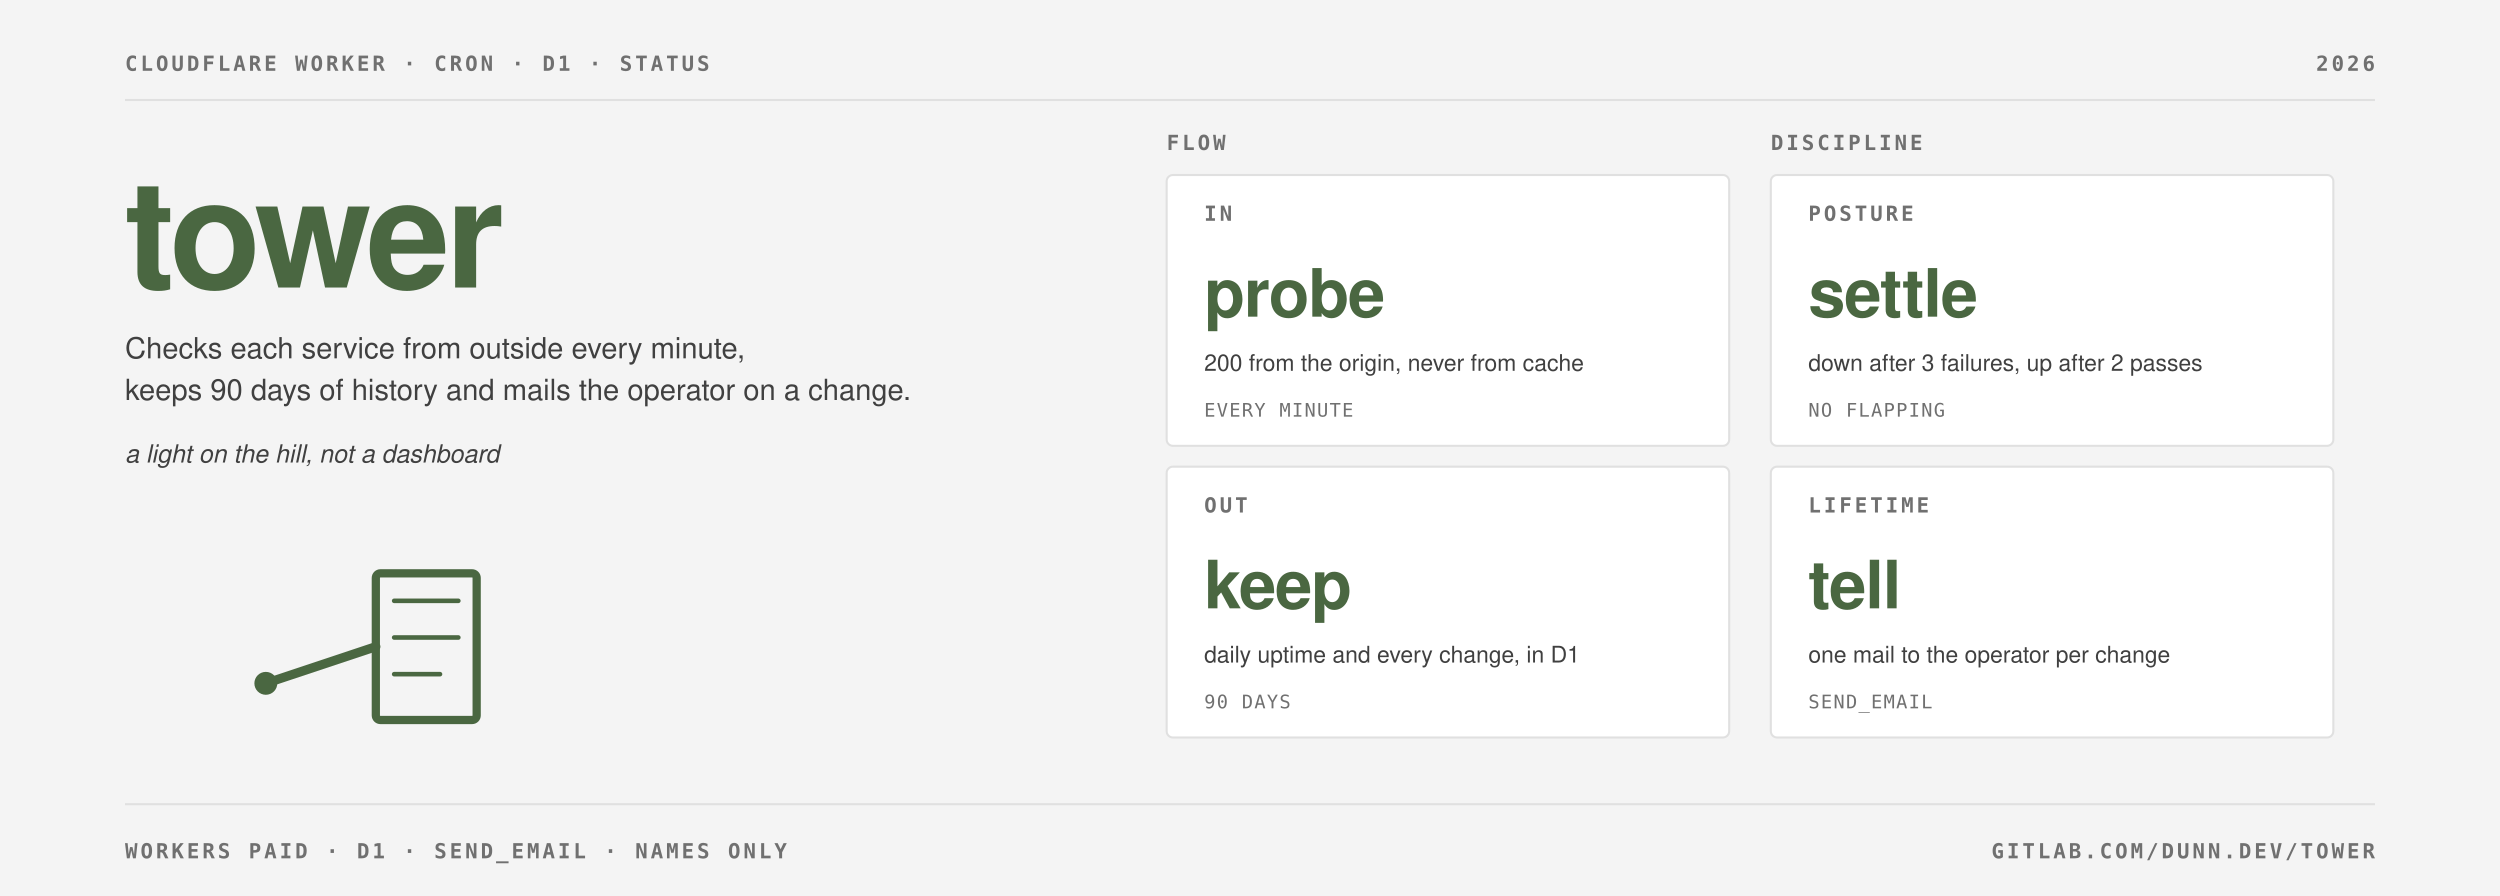
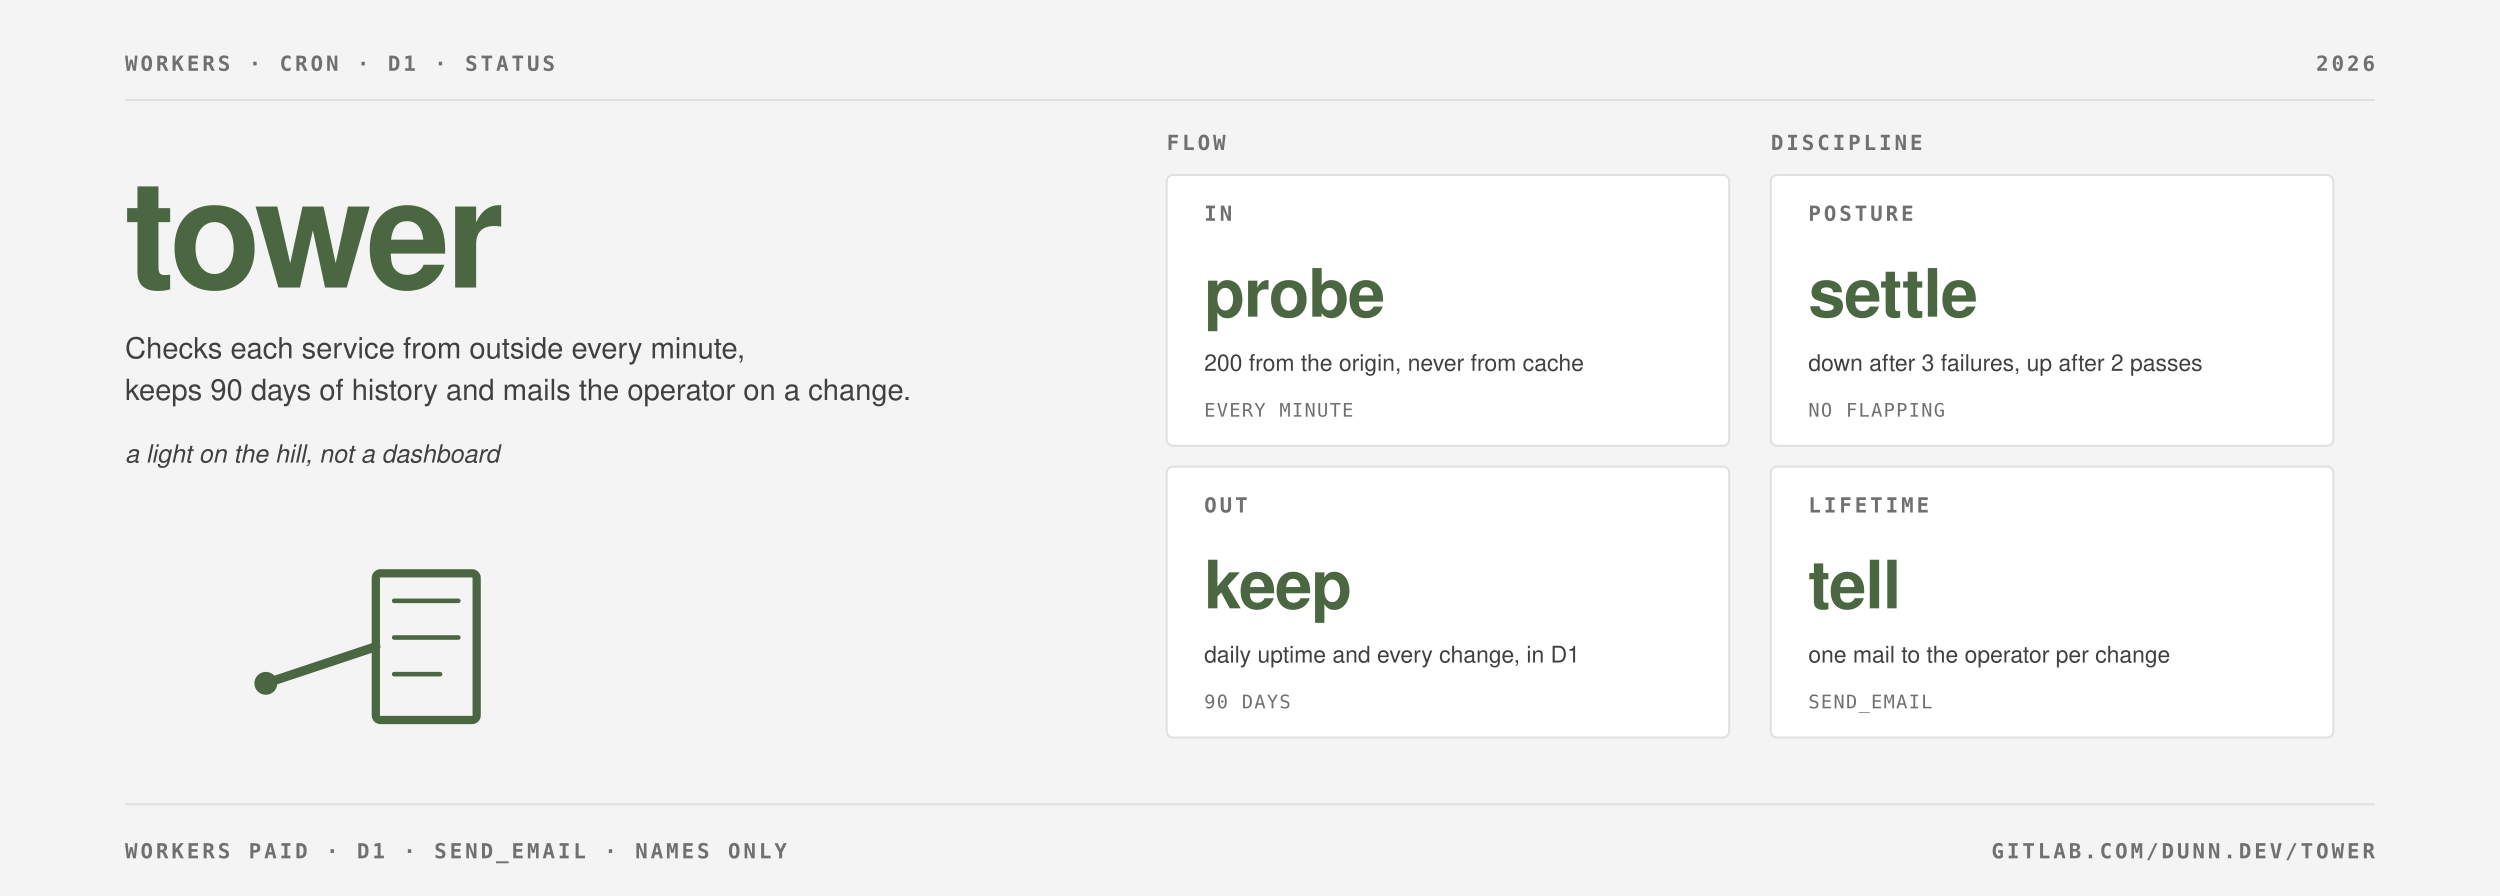
<svg xmlns="http://www.w3.org/2000/svg" viewBox="0 0 1200 430" width="1200" height="430" font-family="IBM Plex Sans, Helvetica, Arial, sans-serif" role="img" aria-label="tower hero: services, watched from outside.">
  <rect x="0" y="0" width="1200" height="430" fill="#f4f4f4" />
  <g font-family="IBM Plex Sans, Helvetica, Arial, sans-serif">
-     <text x="60" y="34" font-size="10" font-weight="600" font-family="IBM Plex Mono, Menlo, monospace" fill="#707070" letter-spacing="1.4">CLOUDFLARE WORKER · CRON · D1 · STATUS</text>
+     <text x="60" y="34" font-size="10" font-weight="600" font-family="IBM Plex Mono, Menlo, monospace" fill="#707070" letter-spacing="1.4">WORKERS · CRON · D1 · STATUS</text>
    <text x="1140" y="34" text-anchor="end" font-size="10" font-weight="600" font-family="IBM Plex Mono, Menlo, monospace" fill="#707070" letter-spacing="1.4">2026</text>
    <line x1="60" y1="48" x2="1140" y2="48" stroke="#e0e0e0" stroke-width="1" />
    <text x="60" y="138" font-size="72" font-weight="700" fill="#4a6741" letter-spacing="-2">tower</text>
    <text x="60" y="172" font-size="14" fill="#404040">Checks each service from outside every minute,</text>
    <text x="60" y="192" font-size="14" fill="#404040">keeps 90 days of history and mails the operator on a change.</text>
    <text x="60" y="222" font-size="12" font-style="italic" fill="#404040">a light on the hill, not a dashboard</text>
    <g transform="translate(110 240) scale(2.2)">
      <g stroke="#4a6741" fill="none" stroke-linecap="round">
        <rect x="32" y="16" width="22" height="32" stroke-width="1.8" rx="1" />
        <line x1="8" y1="40" x2="32" y2="32" stroke-width="2" />
        <line x1="36" y1="22" x2="50" y2="22" stroke-width="1" />
        <line x1="36" y1="30" x2="50" y2="30" stroke-width="1" />
        <line x1="36" y1="38" x2="46" y2="38" stroke-width="1" />
      </g>
      <circle cx="8" cy="40" r="2.5" fill="#4a6741" />
    </g>
    <text x="560" y="72" font-size="10" font-weight="700" font-family="IBM Plex Mono, Menlo, monospace" fill="#707070" letter-spacing="1.4">FLOW</text>
    <text x="850" y="72" font-size="10" font-weight="700" font-family="IBM Plex Mono, Menlo, monospace" fill="#707070" letter-spacing="1.4">DISCIPLINE</text>
    <rect x="560" y="84" width="270" height="130" rx="3" fill="#ffffff" stroke="#e0e0e0" stroke-width="1" />
    <text x="578" y="106" font-size="10" font-weight="700" font-family="IBM Plex Mono, Menlo, monospace" fill="#707070" letter-spacing="1.4">IN</text>
    <text x="578" y="152" font-size="32" font-weight="700" fill="#4a6741" letter-spacing="-0.5">probe</text>
    <text x="578" y="178" font-size="11" fill="#404040">200 from the origin, never from cache</text>
    <text x="578" y="200" font-size="9" font-family="IBM Plex Mono, Menlo, monospace" fill="#707070" letter-spacing="0.6">EVERY MINUTE</text>
    <rect x="850" y="84" width="270" height="130" rx="3" fill="#ffffff" stroke="#e0e0e0" stroke-width="1" />
    <text x="868" y="106" font-size="10" font-weight="700" font-family="IBM Plex Mono, Menlo, monospace" fill="#707070" letter-spacing="1.4">POSTURE</text>
    <text x="868" y="152" font-size="32" font-weight="700" fill="#4a6741" letter-spacing="-0.5">settle</text>
    <text x="868" y="178" font-size="11" fill="#404040">down after 3 failures, up after 2 passes</text>
    <text x="868" y="200" font-size="9" font-family="IBM Plex Mono, Menlo, monospace" fill="#707070" letter-spacing="0.6">NO FLAPPING</text>
    <rect x="560" y="224" width="270" height="130" rx="3" fill="#ffffff" stroke="#e0e0e0" stroke-width="1" />
    <text x="578" y="246" font-size="10" font-weight="700" font-family="IBM Plex Mono, Menlo, monospace" fill="#707070" letter-spacing="1.4">OUT</text>
    <text x="578" y="292" font-size="32" font-weight="700" fill="#4a6741" letter-spacing="-0.5">keep</text>
    <text x="578" y="318" font-size="11" fill="#404040">daily uptime and every change, in D1</text>
    <text x="578" y="340" font-size="9" font-family="IBM Plex Mono, Menlo, monospace" fill="#707070" letter-spacing="0.6">90 DAYS</text>
    <rect x="850" y="224" width="270" height="130" rx="3" fill="#ffffff" stroke="#e0e0e0" stroke-width="1" />
    <text x="868" y="246" font-size="10" font-weight="700" font-family="IBM Plex Mono, Menlo, monospace" fill="#707070" letter-spacing="1.4">LIFETIME</text>
    <text x="868" y="292" font-size="32" font-weight="700" fill="#4a6741" letter-spacing="-0.5">tell</text>
    <text x="868" y="318" font-size="11" fill="#404040">one mail to the operator per change</text>
    <text x="868" y="340" font-size="9" font-family="IBM Plex Mono, Menlo, monospace" fill="#707070" letter-spacing="0.6">SEND_EMAIL</text>
    <line x1="60" y1="386" x2="1140" y2="386" stroke="#e0e0e0" stroke-width="1" />
    <text x="60" y="412" font-size="10" font-weight="600" font-family="IBM Plex Mono, Menlo, monospace" fill="#707070" letter-spacing="1.4">WORKERS PAID · D1 · SEND_EMAIL · NAMES ONLY</text>
    <text x="1140" y="412" text-anchor="end" font-size="10" font-weight="600" font-family="IBM Plex Mono, Menlo, monospace" fill="#707070" letter-spacing="1.4">GITLAB.COM/DUNN.DEV/TOWER</text>
  </g>
</svg>
